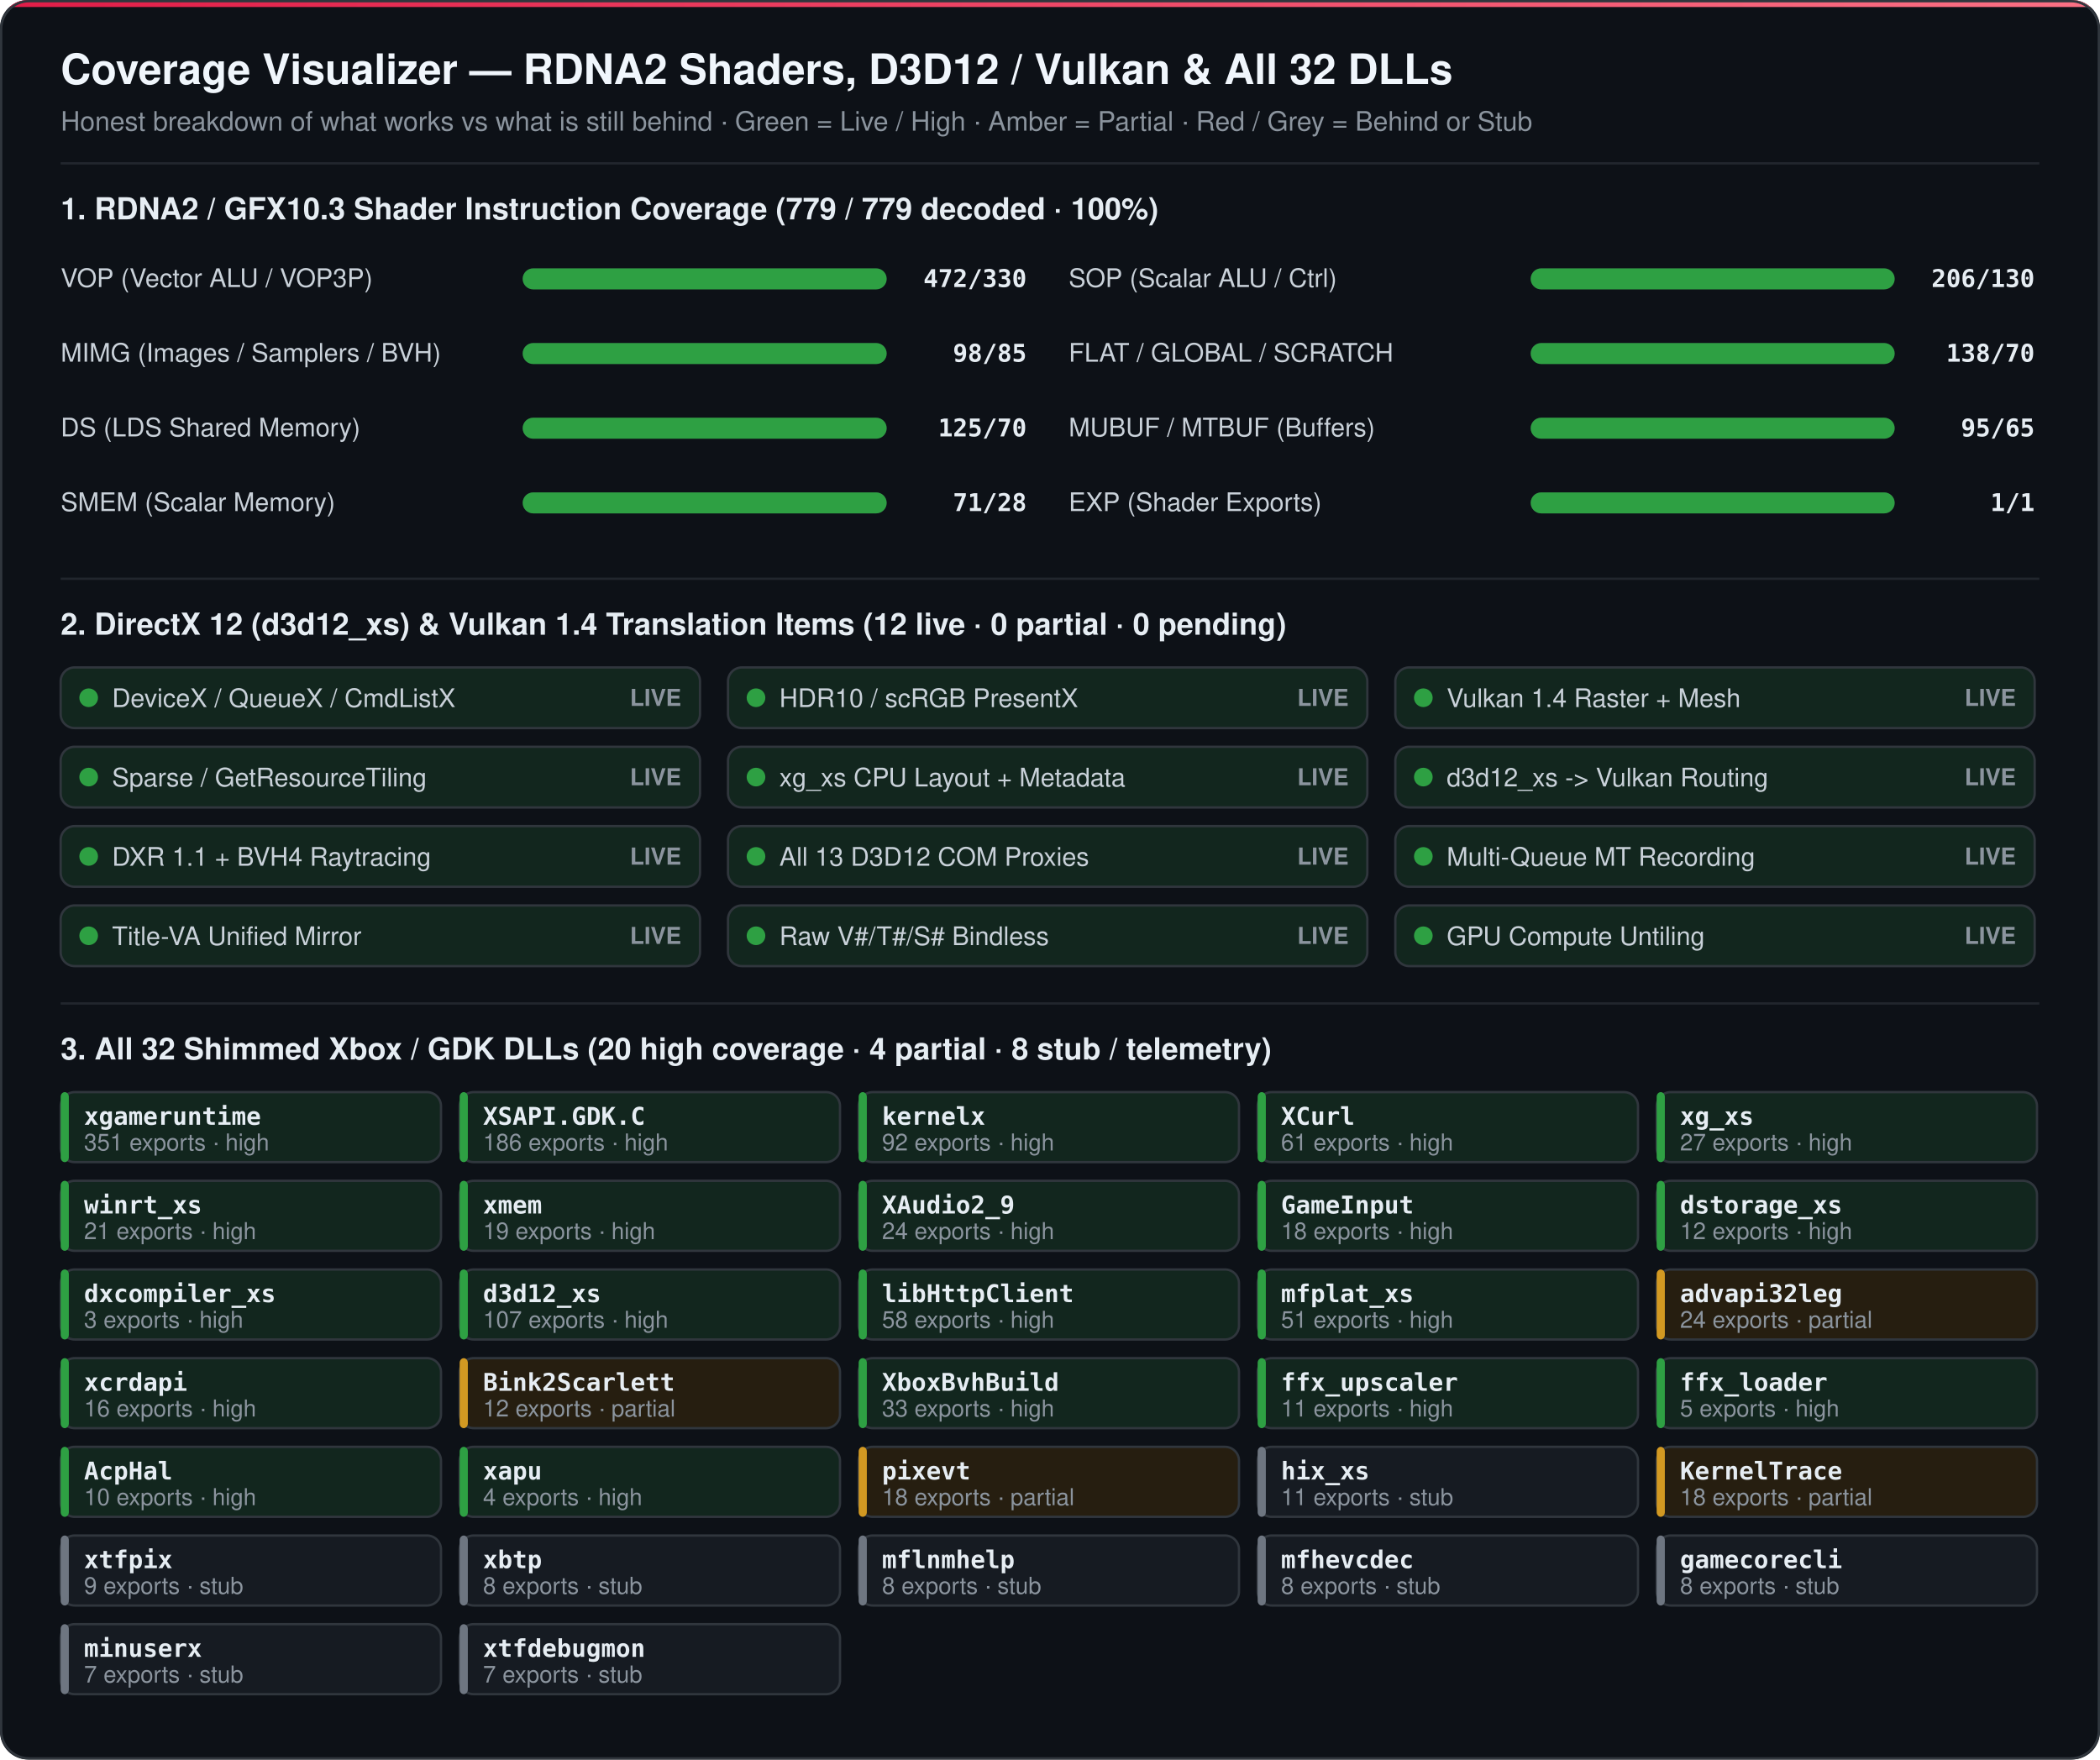
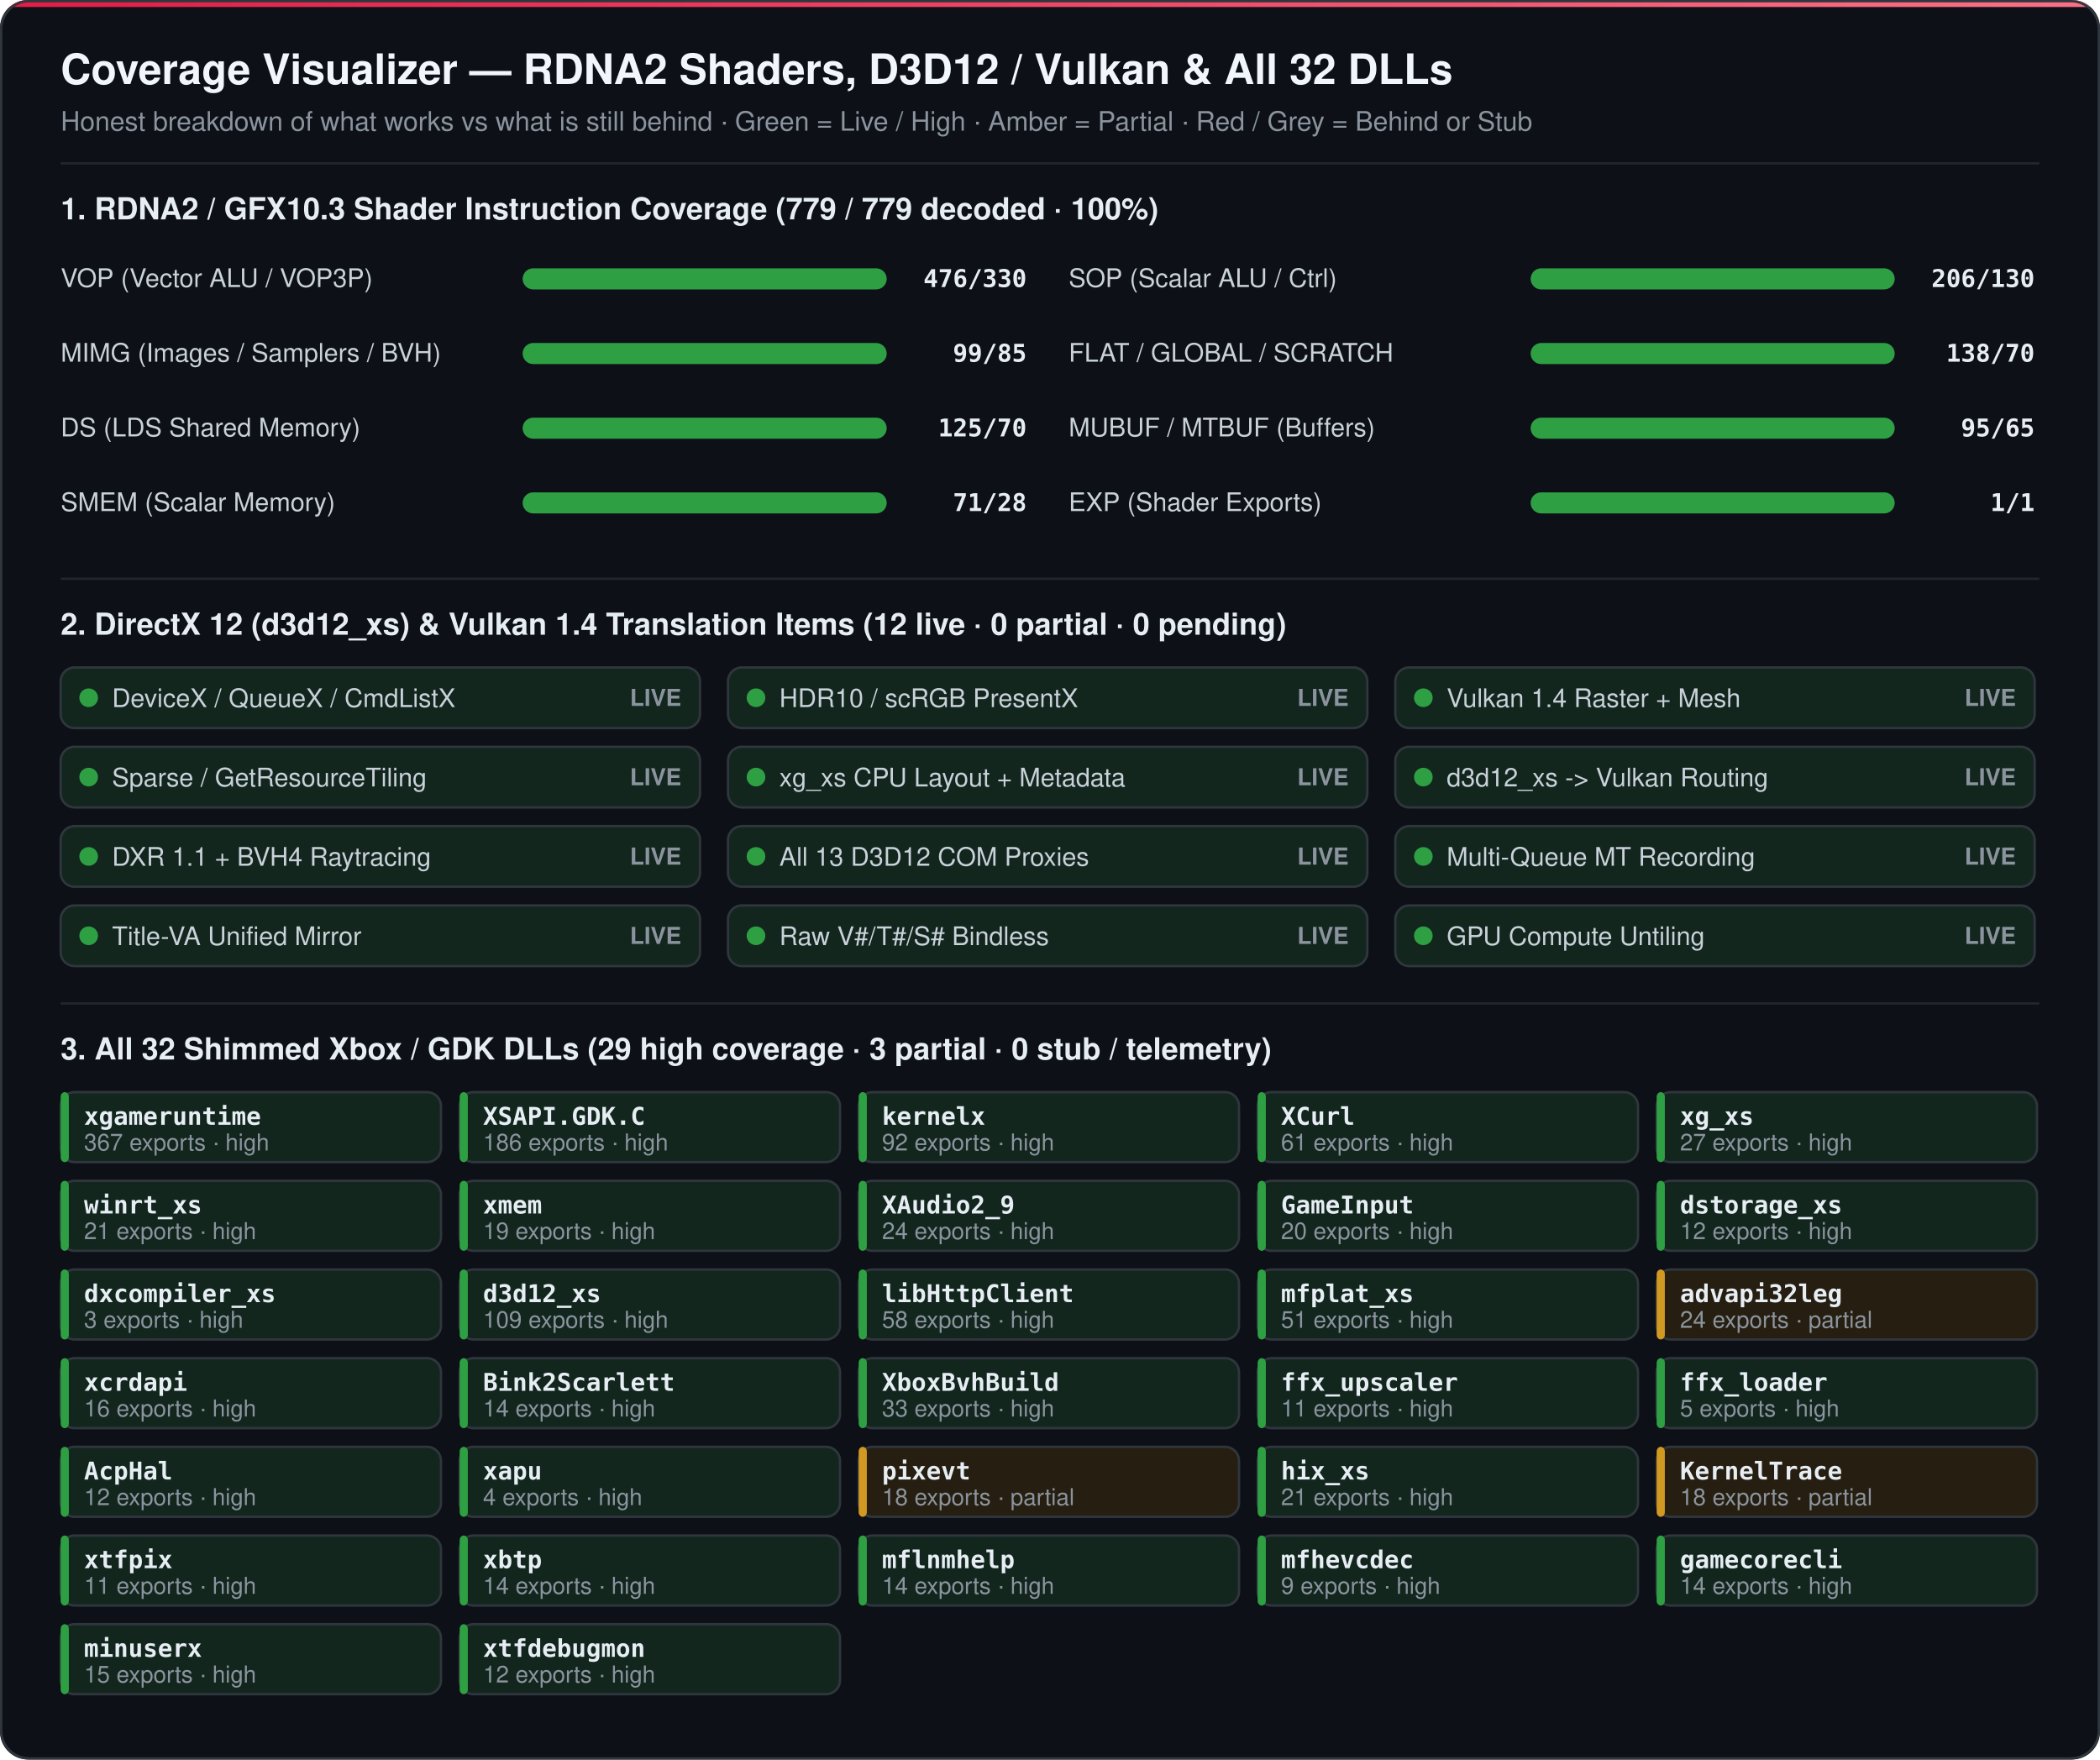
<svg xmlns="http://www.w3.org/2000/svg" width="900" height="754" viewBox="0 0 900 754" role="img" aria-label="OpenScarlett RDNA2, D3D12/Vulkan and 32-DLL Coverage Matrix">
  <defs>
    <linearGradient id="mAccent" x1="0%" y1="0%" x2="100%" y2="0%">
      <stop offset="0%" stop-color="#e11d48" />
      <stop offset="100%" stop-color="#fb7185" />
    </linearGradient>
    <clipPath id="mClip">
      <rect width="900" height="754" rx="12" />
    </clipPath>
  </defs>
  <style>
    text { font-family: -apple-system, 'Segoe UI', Helvetica, Arial, sans-serif; }
    .h1 { font-size: 18px; font-weight: 700; fill: #f0f6fc; }
    .h2 { font-size: 13px; font-weight: 700; fill: #e6edf3; }
    .sub { font-size: 11.5px; fill: #8b949e; }
    .lbl { font-size: 11px; fill: #c9d1d9; font-weight: 500; }
    .mono { font-family: ui-monospace, SFMono-Regular, Consolas, monospace; font-size: 10.5px; fill: #e6edf3; font-weight: 600; }
    .tiny { font-size: 10px; fill: #8b949e; }
  </style>
  <g clip-path="url(#mClip)">
    <rect width="900" height="754" fill="#0d1117" />
    <rect x="0" y="0" width="900" height="3" fill="url(#mAccent)" />
    <text class="h1" x="26" y="36">Coverage Visualizer — RDNA2 Shaders, D3D12 / Vulkan &amp; All 32 DLLs</text>
    <text class="sub" x="26" y="56">Honest breakdown of what works vs what is still behind · Green = Live / High · Amber = Partial · Red / Grey = Behind or Stub</text>
    <line x1="26" y1="70" x2="874" y2="70" stroke="#21262d" stroke-width="1" />
    <text class="h2" x="26" y="94">1. RDNA2 / GFX10.3 Shader Instruction Coverage (779 / 779 decoded · 100%)</text>
    <text class="lbl" x="26" y="123">VOP (Vector ALU / VOP3P)</text>
    <rect x="224" y="115" width="156" height="9" rx="4.5" fill="#21262d" />
    <rect x="224" y="115" width="156" height="9" rx="4.5" fill="#2ea043" />
-     <text class="mono" x="440" y="123" text-anchor="end">472/330</text>
+     <text class="mono" x="440" y="123" text-anchor="end">476/330</text>
    <text class="lbl" x="458" y="123">SOP (Scalar ALU / Ctrl)</text>
    <rect x="656" y="115" width="156" height="9" rx="4.5" fill="#21262d" />
    <rect x="656" y="115" width="156" height="9" rx="4.5" fill="#2ea043" />
    <text class="mono" x="872" y="123" text-anchor="end">206/130</text>
    <text class="lbl" x="26" y="155">MIMG (Images / Samplers / BVH)</text>
    <rect x="224" y="147" width="156" height="9" rx="4.5" fill="#21262d" />
    <rect x="224" y="147" width="156" height="9" rx="4.5" fill="#2ea043" />
-     <text class="mono" x="440" y="155" text-anchor="end">98/85</text>
+     <text class="mono" x="440" y="155" text-anchor="end">99/85</text>
    <text class="lbl" x="458" y="155">FLAT / GLOBAL / SCRATCH</text>
    <rect x="656" y="147" width="156" height="9" rx="4.5" fill="#21262d" />
    <rect x="656" y="147" width="156" height="9" rx="4.5" fill="#2ea043" />
    <text class="mono" x="872" y="155" text-anchor="end">138/70</text>
    <text class="lbl" x="26" y="187">DS (LDS Shared Memory)</text>
    <rect x="224" y="179" width="156" height="9" rx="4.5" fill="#21262d" />
    <rect x="224" y="179" width="156" height="9" rx="4.5" fill="#2ea043" />
    <text class="mono" x="440" y="187" text-anchor="end">125/70</text>
    <text class="lbl" x="458" y="187">MUBUF / MTBUF (Buffers)</text>
    <rect x="656" y="179" width="156" height="9" rx="4.5" fill="#21262d" />
    <rect x="656" y="179" width="156" height="9" rx="4.5" fill="#2ea043" />
    <text class="mono" x="872" y="187" text-anchor="end">95/65</text>
    <text class="lbl" x="26" y="219">SMEM (Scalar Memory)</text>
    <rect x="224" y="211" width="156" height="9" rx="4.5" fill="#21262d" />
    <rect x="224" y="211" width="156" height="9" rx="4.5" fill="#2ea043" />
    <text class="mono" x="440" y="219" text-anchor="end">71/28</text>
    <text class="lbl" x="458" y="219">EXP (Shader Exports)</text>
    <rect x="656" y="211" width="156" height="9" rx="4.5" fill="#21262d" />
    <rect x="656" y="211" width="156" height="9" rx="4.5" fill="#2ea043" />
    <text class="mono" x="872" y="219" text-anchor="end">1/1</text>
    <line x1="26" y1="248" x2="874" y2="248" stroke="#21262d" stroke-width="1" />
    <text class="h2" x="26" y="272">2. DirectX 12 (d3d12_xs) &amp; Vulkan 1.4 Translation Items (12 live · 0 partial · 0 pending)</text>
    <rect x="26" y="286" width="274" height="26" rx="6" fill="#12261e" stroke="#30363d" stroke-width="1" />
    <circle cx="38" cy="299" r="4" fill="#2ea043" />
    <text class="lbl" x="48" y="303">DeviceX / QueueX / CmdListX</text>
    <text class="tiny" x="292" y="302.5" text-anchor="end" fill="#2ea043" font-weight="700">LIVE</text>
    <rect x="312" y="286" width="274" height="26" rx="6" fill="#12261e" stroke="#30363d" stroke-width="1" />
    <circle cx="324" cy="299" r="4" fill="#2ea043" />
    <text class="lbl" x="334" y="303">HDR10 / scRGB PresentX</text>
    <text class="tiny" x="578" y="302.5" text-anchor="end" fill="#2ea043" font-weight="700">LIVE</text>
    <rect x="598" y="286" width="274" height="26" rx="6" fill="#12261e" stroke="#30363d" stroke-width="1" />
    <circle cx="610" cy="299" r="4" fill="#2ea043" />
    <text class="lbl" x="620" y="303">Vulkan 1.4 Raster + Mesh</text>
    <text class="tiny" x="864" y="302.5" text-anchor="end" fill="#2ea043" font-weight="700">LIVE</text>
    <rect x="26" y="320" width="274" height="26" rx="6" fill="#12261e" stroke="#30363d" stroke-width="1" />
    <circle cx="38" cy="333" r="4" fill="#2ea043" />
    <text class="lbl" x="48" y="337">Sparse / GetResourceTiling</text>
    <text class="tiny" x="292" y="336.5" text-anchor="end" fill="#2ea043" font-weight="700">LIVE</text>
    <rect x="312" y="320" width="274" height="26" rx="6" fill="#12261e" stroke="#30363d" stroke-width="1" />
    <circle cx="324" cy="333" r="4" fill="#2ea043" />
    <text class="lbl" x="334" y="337">xg_xs CPU Layout + Metadata</text>
    <text class="tiny" x="578" y="336.5" text-anchor="end" fill="#2ea043" font-weight="700">LIVE</text>
    <rect x="598" y="320" width="274" height="26" rx="6" fill="#12261e" stroke="#30363d" stroke-width="1" />
    <circle cx="610" cy="333" r="4" fill="#2ea043" />
    <text class="lbl" x="620" y="337">d3d12_xs -&gt; Vulkan Routing</text>
    <text class="tiny" x="864" y="336.5" text-anchor="end" fill="#2ea043" font-weight="700">LIVE</text>
    <rect x="26" y="354" width="274" height="26" rx="6" fill="#12261e" stroke="#30363d" stroke-width="1" />
    <circle cx="38" cy="367" r="4" fill="#2ea043" />
    <text class="lbl" x="48" y="371">DXR 1.1 + BVH4 Raytracing</text>
    <text class="tiny" x="292" y="370.5" text-anchor="end" fill="#2ea043" font-weight="700">LIVE</text>
    <rect x="312" y="354" width="274" height="26" rx="6" fill="#12261e" stroke="#30363d" stroke-width="1" />
    <circle cx="324" cy="367" r="4" fill="#2ea043" />
    <text class="lbl" x="334" y="371">All 13 D3D12 COM Proxies</text>
    <text class="tiny" x="578" y="370.5" text-anchor="end" fill="#2ea043" font-weight="700">LIVE</text>
    <rect x="598" y="354" width="274" height="26" rx="6" fill="#12261e" stroke="#30363d" stroke-width="1" />
    <circle cx="610" cy="367" r="4" fill="#2ea043" />
    <text class="lbl" x="620" y="371">Multi-Queue MT Recording</text>
    <text class="tiny" x="864" y="370.5" text-anchor="end" fill="#2ea043" font-weight="700">LIVE</text>
    <rect x="26" y="388" width="274" height="26" rx="6" fill="#12261e" stroke="#30363d" stroke-width="1" />
    <circle cx="38" cy="401" r="4" fill="#2ea043" />
    <text class="lbl" x="48" y="405">Title-VA Unified Mirror</text>
    <text class="tiny" x="292" y="404.5" text-anchor="end" fill="#2ea043" font-weight="700">LIVE</text>
    <rect x="312" y="388" width="274" height="26" rx="6" fill="#12261e" stroke="#30363d" stroke-width="1" />
    <circle cx="324" cy="401" r="4" fill="#2ea043" />
    <text class="lbl" x="334" y="405">Raw V#/T#/S# Bindless</text>
    <text class="tiny" x="578" y="404.5" text-anchor="end" fill="#2ea043" font-weight="700">LIVE</text>
    <rect x="598" y="388" width="274" height="26" rx="6" fill="#12261e" stroke="#30363d" stroke-width="1" />
    <circle cx="610" cy="401" r="4" fill="#2ea043" />
    <text class="lbl" x="620" y="405">GPU Compute Untiling</text>
    <text class="tiny" x="864" y="404.5" text-anchor="end" fill="#2ea043" font-weight="700">LIVE</text>
    <line x1="26" y1="430" x2="874" y2="430" stroke="#21262d" stroke-width="1" />
-     <text class="h2" x="26" y="454">3. All 32 Shimmed Xbox / GDK DLLs (20 high coverage · 4 partial · 8 stub / telemetry)</text>
+     <text class="h2" x="26" y="454">3. All 32 Shimmed Xbox / GDK DLLs (29 high coverage · 3 partial · 0 stub / telemetry)</text>
    <rect x="26" y="468" width="163" height="30" rx="6" fill="#12261e" stroke="#30363d" stroke-width="1" />
    <rect x="26" y="468" width="3.5" height="30" rx="2" fill="#2ea043" />
    <text class="mono" x="36" y="482">xgameruntime</text>
-     <text class="tiny" x="36" y="493">351 exports · high</text>
+     <text class="tiny" x="36" y="493">367 exports · high</text>
    <rect x="197" y="468" width="163" height="30" rx="6" fill="#12261e" stroke="#30363d" stroke-width="1" />
    <rect x="197" y="468" width="3.5" height="30" rx="2" fill="#2ea043" />
    <text class="mono" x="207" y="482">XSAPI.GDK.C</text>
    <text class="tiny" x="207" y="493">186 exports · high</text>
    <rect x="368" y="468" width="163" height="30" rx="6" fill="#12261e" stroke="#30363d" stroke-width="1" />
    <rect x="368" y="468" width="3.5" height="30" rx="2" fill="#2ea043" />
    <text class="mono" x="378" y="482">kernelx</text>
    <text class="tiny" x="378" y="493">92 exports · high</text>
    <rect x="539" y="468" width="163" height="30" rx="6" fill="#12261e" stroke="#30363d" stroke-width="1" />
    <rect x="539" y="468" width="3.5" height="30" rx="2" fill="#2ea043" />
    <text class="mono" x="549" y="482">XCurl</text>
    <text class="tiny" x="549" y="493">61 exports · high</text>
    <rect x="710" y="468" width="163" height="30" rx="6" fill="#12261e" stroke="#30363d" stroke-width="1" />
    <rect x="710" y="468" width="3.5" height="30" rx="2" fill="#2ea043" />
    <text class="mono" x="720" y="482">xg_xs</text>
    <text class="tiny" x="720" y="493">27 exports · high</text>
    <rect x="26" y="506" width="163" height="30" rx="6" fill="#12261e" stroke="#30363d" stroke-width="1" />
    <rect x="26" y="506" width="3.5" height="30" rx="2" fill="#2ea043" />
    <text class="mono" x="36" y="520">winrt_xs</text>
    <text class="tiny" x="36" y="531">21 exports · high</text>
    <rect x="197" y="506" width="163" height="30" rx="6" fill="#12261e" stroke="#30363d" stroke-width="1" />
    <rect x="197" y="506" width="3.5" height="30" rx="2" fill="#2ea043" />
    <text class="mono" x="207" y="520">xmem</text>
    <text class="tiny" x="207" y="531">19 exports · high</text>
    <rect x="368" y="506" width="163" height="30" rx="6" fill="#12261e" stroke="#30363d" stroke-width="1" />
    <rect x="368" y="506" width="3.5" height="30" rx="2" fill="#2ea043" />
    <text class="mono" x="378" y="520">XAudio2_9</text>
    <text class="tiny" x="378" y="531">24 exports · high</text>
    <rect x="539" y="506" width="163" height="30" rx="6" fill="#12261e" stroke="#30363d" stroke-width="1" />
    <rect x="539" y="506" width="3.5" height="30" rx="2" fill="#2ea043" />
    <text class="mono" x="549" y="520">GameInput</text>
-     <text class="tiny" x="549" y="531">18 exports · high</text>
+     <text class="tiny" x="549" y="531">20 exports · high</text>
    <rect x="710" y="506" width="163" height="30" rx="6" fill="#12261e" stroke="#30363d" stroke-width="1" />
    <rect x="710" y="506" width="3.5" height="30" rx="2" fill="#2ea043" />
    <text class="mono" x="720" y="520">dstorage_xs</text>
    <text class="tiny" x="720" y="531">12 exports · high</text>
    <rect x="26" y="544" width="163" height="30" rx="6" fill="#12261e" stroke="#30363d" stroke-width="1" />
    <rect x="26" y="544" width="3.5" height="30" rx="2" fill="#2ea043" />
    <text class="mono" x="36" y="558">dxcompiler_xs</text>
    <text class="tiny" x="36" y="569">3 exports · high</text>
    <rect x="197" y="544" width="163" height="30" rx="6" fill="#12261e" stroke="#30363d" stroke-width="1" />
    <rect x="197" y="544" width="3.5" height="30" rx="2" fill="#2ea043" />
    <text class="mono" x="207" y="558">d3d12_xs</text>
-     <text class="tiny" x="207" y="569">107 exports · high</text>
+     <text class="tiny" x="207" y="569">109 exports · high</text>
    <rect x="368" y="544" width="163" height="30" rx="6" fill="#12261e" stroke="#30363d" stroke-width="1" />
    <rect x="368" y="544" width="3.5" height="30" rx="2" fill="#2ea043" />
    <text class="mono" x="378" y="558">libHttpClient</text>
    <text class="tiny" x="378" y="569">58 exports · high</text>
    <rect x="539" y="544" width="163" height="30" rx="6" fill="#12261e" stroke="#30363d" stroke-width="1" />
    <rect x="539" y="544" width="3.5" height="30" rx="2" fill="#2ea043" />
    <text class="mono" x="549" y="558">mfplat_xs</text>
    <text class="tiny" x="549" y="569">51 exports · high</text>
    <rect x="710" y="544" width="163" height="30" rx="6" fill="#261e10" stroke="#30363d" stroke-width="1" />
    <rect x="710" y="544" width="3.5" height="30" rx="2" fill="#d29922" />
    <text class="mono" x="720" y="558">advapi32leg</text>
    <text class="tiny" x="720" y="569">24 exports · partial</text>
    <rect x="26" y="582" width="163" height="30" rx="6" fill="#12261e" stroke="#30363d" stroke-width="1" />
    <rect x="26" y="582" width="3.5" height="30" rx="2" fill="#2ea043" />
    <text class="mono" x="36" y="596">xcrdapi</text>
    <text class="tiny" x="36" y="607">16 exports · high</text>
-     <rect x="197" y="582" width="163" height="30" rx="6" fill="#261e10" stroke="#30363d" stroke-width="1" />
-     <rect x="197" y="582" width="3.5" height="30" rx="2" fill="#d29922" />
+     <rect x="197" y="582" width="163" height="30" rx="6" fill="#12261e" stroke="#30363d" stroke-width="1" />
+     <rect x="197" y="582" width="3.5" height="30" rx="2" fill="#2ea043" />
    <text class="mono" x="207" y="596">Bink2Scarlett</text>
-     <text class="tiny" x="207" y="607">12 exports · partial</text>
+     <text class="tiny" x="207" y="607">14 exports · high</text>
    <rect x="368" y="582" width="163" height="30" rx="6" fill="#12261e" stroke="#30363d" stroke-width="1" />
    <rect x="368" y="582" width="3.5" height="30" rx="2" fill="#2ea043" />
    <text class="mono" x="378" y="596">XboxBvhBuild</text>
    <text class="tiny" x="378" y="607">33 exports · high</text>
    <rect x="539" y="582" width="163" height="30" rx="6" fill="#12261e" stroke="#30363d" stroke-width="1" />
    <rect x="539" y="582" width="3.5" height="30" rx="2" fill="#2ea043" />
    <text class="mono" x="549" y="596">ffx_upscaler</text>
    <text class="tiny" x="549" y="607">11 exports · high</text>
    <rect x="710" y="582" width="163" height="30" rx="6" fill="#12261e" stroke="#30363d" stroke-width="1" />
    <rect x="710" y="582" width="3.5" height="30" rx="2" fill="#2ea043" />
    <text class="mono" x="720" y="596">ffx_loader</text>
    <text class="tiny" x="720" y="607">5 exports · high</text>
    <rect x="26" y="620" width="163" height="30" rx="6" fill="#12261e" stroke="#30363d" stroke-width="1" />
    <rect x="26" y="620" width="3.5" height="30" rx="2" fill="#2ea043" />
    <text class="mono" x="36" y="634">AcpHal</text>
-     <text class="tiny" x="36" y="645">10 exports · high</text>
+     <text class="tiny" x="36" y="645">12 exports · high</text>
    <rect x="197" y="620" width="163" height="30" rx="6" fill="#12261e" stroke="#30363d" stroke-width="1" />
    <rect x="197" y="620" width="3.5" height="30" rx="2" fill="#2ea043" />
    <text class="mono" x="207" y="634">xapu</text>
    <text class="tiny" x="207" y="645">4 exports · high</text>
    <rect x="368" y="620" width="163" height="30" rx="6" fill="#261e10" stroke="#30363d" stroke-width="1" />
    <rect x="368" y="620" width="3.5" height="30" rx="2" fill="#d29922" />
    <text class="mono" x="378" y="634">pixevt</text>
    <text class="tiny" x="378" y="645">18 exports · partial</text>
-     <rect x="539" y="620" width="163" height="30" rx="6" fill="#161b22" stroke="#30363d" stroke-width="1" />
-     <rect x="539" y="620" width="3.5" height="30" rx="2" fill="#6e7681" />
+     <rect x="539" y="620" width="163" height="30" rx="6" fill="#12261e" stroke="#30363d" stroke-width="1" />
+     <rect x="539" y="620" width="3.5" height="30" rx="2" fill="#2ea043" />
    <text class="mono" x="549" y="634">hix_xs</text>
-     <text class="tiny" x="549" y="645">11 exports · stub</text>
+     <text class="tiny" x="549" y="645">21 exports · high</text>
    <rect x="710" y="620" width="163" height="30" rx="6" fill="#261e10" stroke="#30363d" stroke-width="1" />
    <rect x="710" y="620" width="3.5" height="30" rx="2" fill="#d29922" />
    <text class="mono" x="720" y="634">KernelTrace</text>
    <text class="tiny" x="720" y="645">18 exports · partial</text>
-     <rect x="26" y="658" width="163" height="30" rx="6" fill="#161b22" stroke="#30363d" stroke-width="1" />
-     <rect x="26" y="658" width="3.5" height="30" rx="2" fill="#6e7681" />
+     <rect x="26" y="658" width="163" height="30" rx="6" fill="#12261e" stroke="#30363d" stroke-width="1" />
+     <rect x="26" y="658" width="3.5" height="30" rx="2" fill="#2ea043" />
    <text class="mono" x="36" y="672">xtfpix</text>
-     <text class="tiny" x="36" y="683">9 exports · stub</text>
-     <rect x="197" y="658" width="163" height="30" rx="6" fill="#161b22" stroke="#30363d" stroke-width="1" />
-     <rect x="197" y="658" width="3.5" height="30" rx="2" fill="#6e7681" />
+     <text class="tiny" x="36" y="683">11 exports · high</text>
+     <rect x="197" y="658" width="163" height="30" rx="6" fill="#12261e" stroke="#30363d" stroke-width="1" />
+     <rect x="197" y="658" width="3.5" height="30" rx="2" fill="#2ea043" />
    <text class="mono" x="207" y="672">xbtp</text>
-     <text class="tiny" x="207" y="683">8 exports · stub</text>
-     <rect x="368" y="658" width="163" height="30" rx="6" fill="#161b22" stroke="#30363d" stroke-width="1" />
-     <rect x="368" y="658" width="3.5" height="30" rx="2" fill="#6e7681" />
+     <text class="tiny" x="207" y="683">14 exports · high</text>
+     <rect x="368" y="658" width="163" height="30" rx="6" fill="#12261e" stroke="#30363d" stroke-width="1" />
+     <rect x="368" y="658" width="3.5" height="30" rx="2" fill="#2ea043" />
    <text class="mono" x="378" y="672">mflnmhelp</text>
-     <text class="tiny" x="378" y="683">8 exports · stub</text>
-     <rect x="539" y="658" width="163" height="30" rx="6" fill="#161b22" stroke="#30363d" stroke-width="1" />
-     <rect x="539" y="658" width="3.5" height="30" rx="2" fill="#6e7681" />
+     <text class="tiny" x="378" y="683">14 exports · high</text>
+     <rect x="539" y="658" width="163" height="30" rx="6" fill="#12261e" stroke="#30363d" stroke-width="1" />
+     <rect x="539" y="658" width="3.5" height="30" rx="2" fill="#2ea043" />
    <text class="mono" x="549" y="672">mfhevcdec</text>
-     <text class="tiny" x="549" y="683">8 exports · stub</text>
-     <rect x="710" y="658" width="163" height="30" rx="6" fill="#161b22" stroke="#30363d" stroke-width="1" />
-     <rect x="710" y="658" width="3.5" height="30" rx="2" fill="#6e7681" />
+     <text class="tiny" x="549" y="683">9 exports · high</text>
+     <rect x="710" y="658" width="163" height="30" rx="6" fill="#12261e" stroke="#30363d" stroke-width="1" />
+     <rect x="710" y="658" width="3.5" height="30" rx="2" fill="#2ea043" />
    <text class="mono" x="720" y="672">gamecorecli</text>
-     <text class="tiny" x="720" y="683">8 exports · stub</text>
-     <rect x="26" y="696" width="163" height="30" rx="6" fill="#161b22" stroke="#30363d" stroke-width="1" />
-     <rect x="26" y="696" width="3.5" height="30" rx="2" fill="#6e7681" />
+     <text class="tiny" x="720" y="683">14 exports · high</text>
+     <rect x="26" y="696" width="163" height="30" rx="6" fill="#12261e" stroke="#30363d" stroke-width="1" />
+     <rect x="26" y="696" width="3.5" height="30" rx="2" fill="#2ea043" />
    <text class="mono" x="36" y="710">minuserx</text>
-     <text class="tiny" x="36" y="721">7 exports · stub</text>
-     <rect x="197" y="696" width="163" height="30" rx="6" fill="#161b22" stroke="#30363d" stroke-width="1" />
-     <rect x="197" y="696" width="3.5" height="30" rx="2" fill="#6e7681" />
+     <text class="tiny" x="36" y="721">15 exports · high</text>
+     <rect x="197" y="696" width="163" height="30" rx="6" fill="#12261e" stroke="#30363d" stroke-width="1" />
+     <rect x="197" y="696" width="3.5" height="30" rx="2" fill="#2ea043" />
    <text class="mono" x="207" y="710">xtfdebugmon</text>
-     <text class="tiny" x="207" y="721">7 exports · stub</text>
+     <text class="tiny" x="207" y="721">12 exports · high</text>
  </g>
  <rect x="0.5" y="0.5" width="899" height="753" rx="12" fill="none" stroke="#30363d" stroke-width="1" />
</svg>
